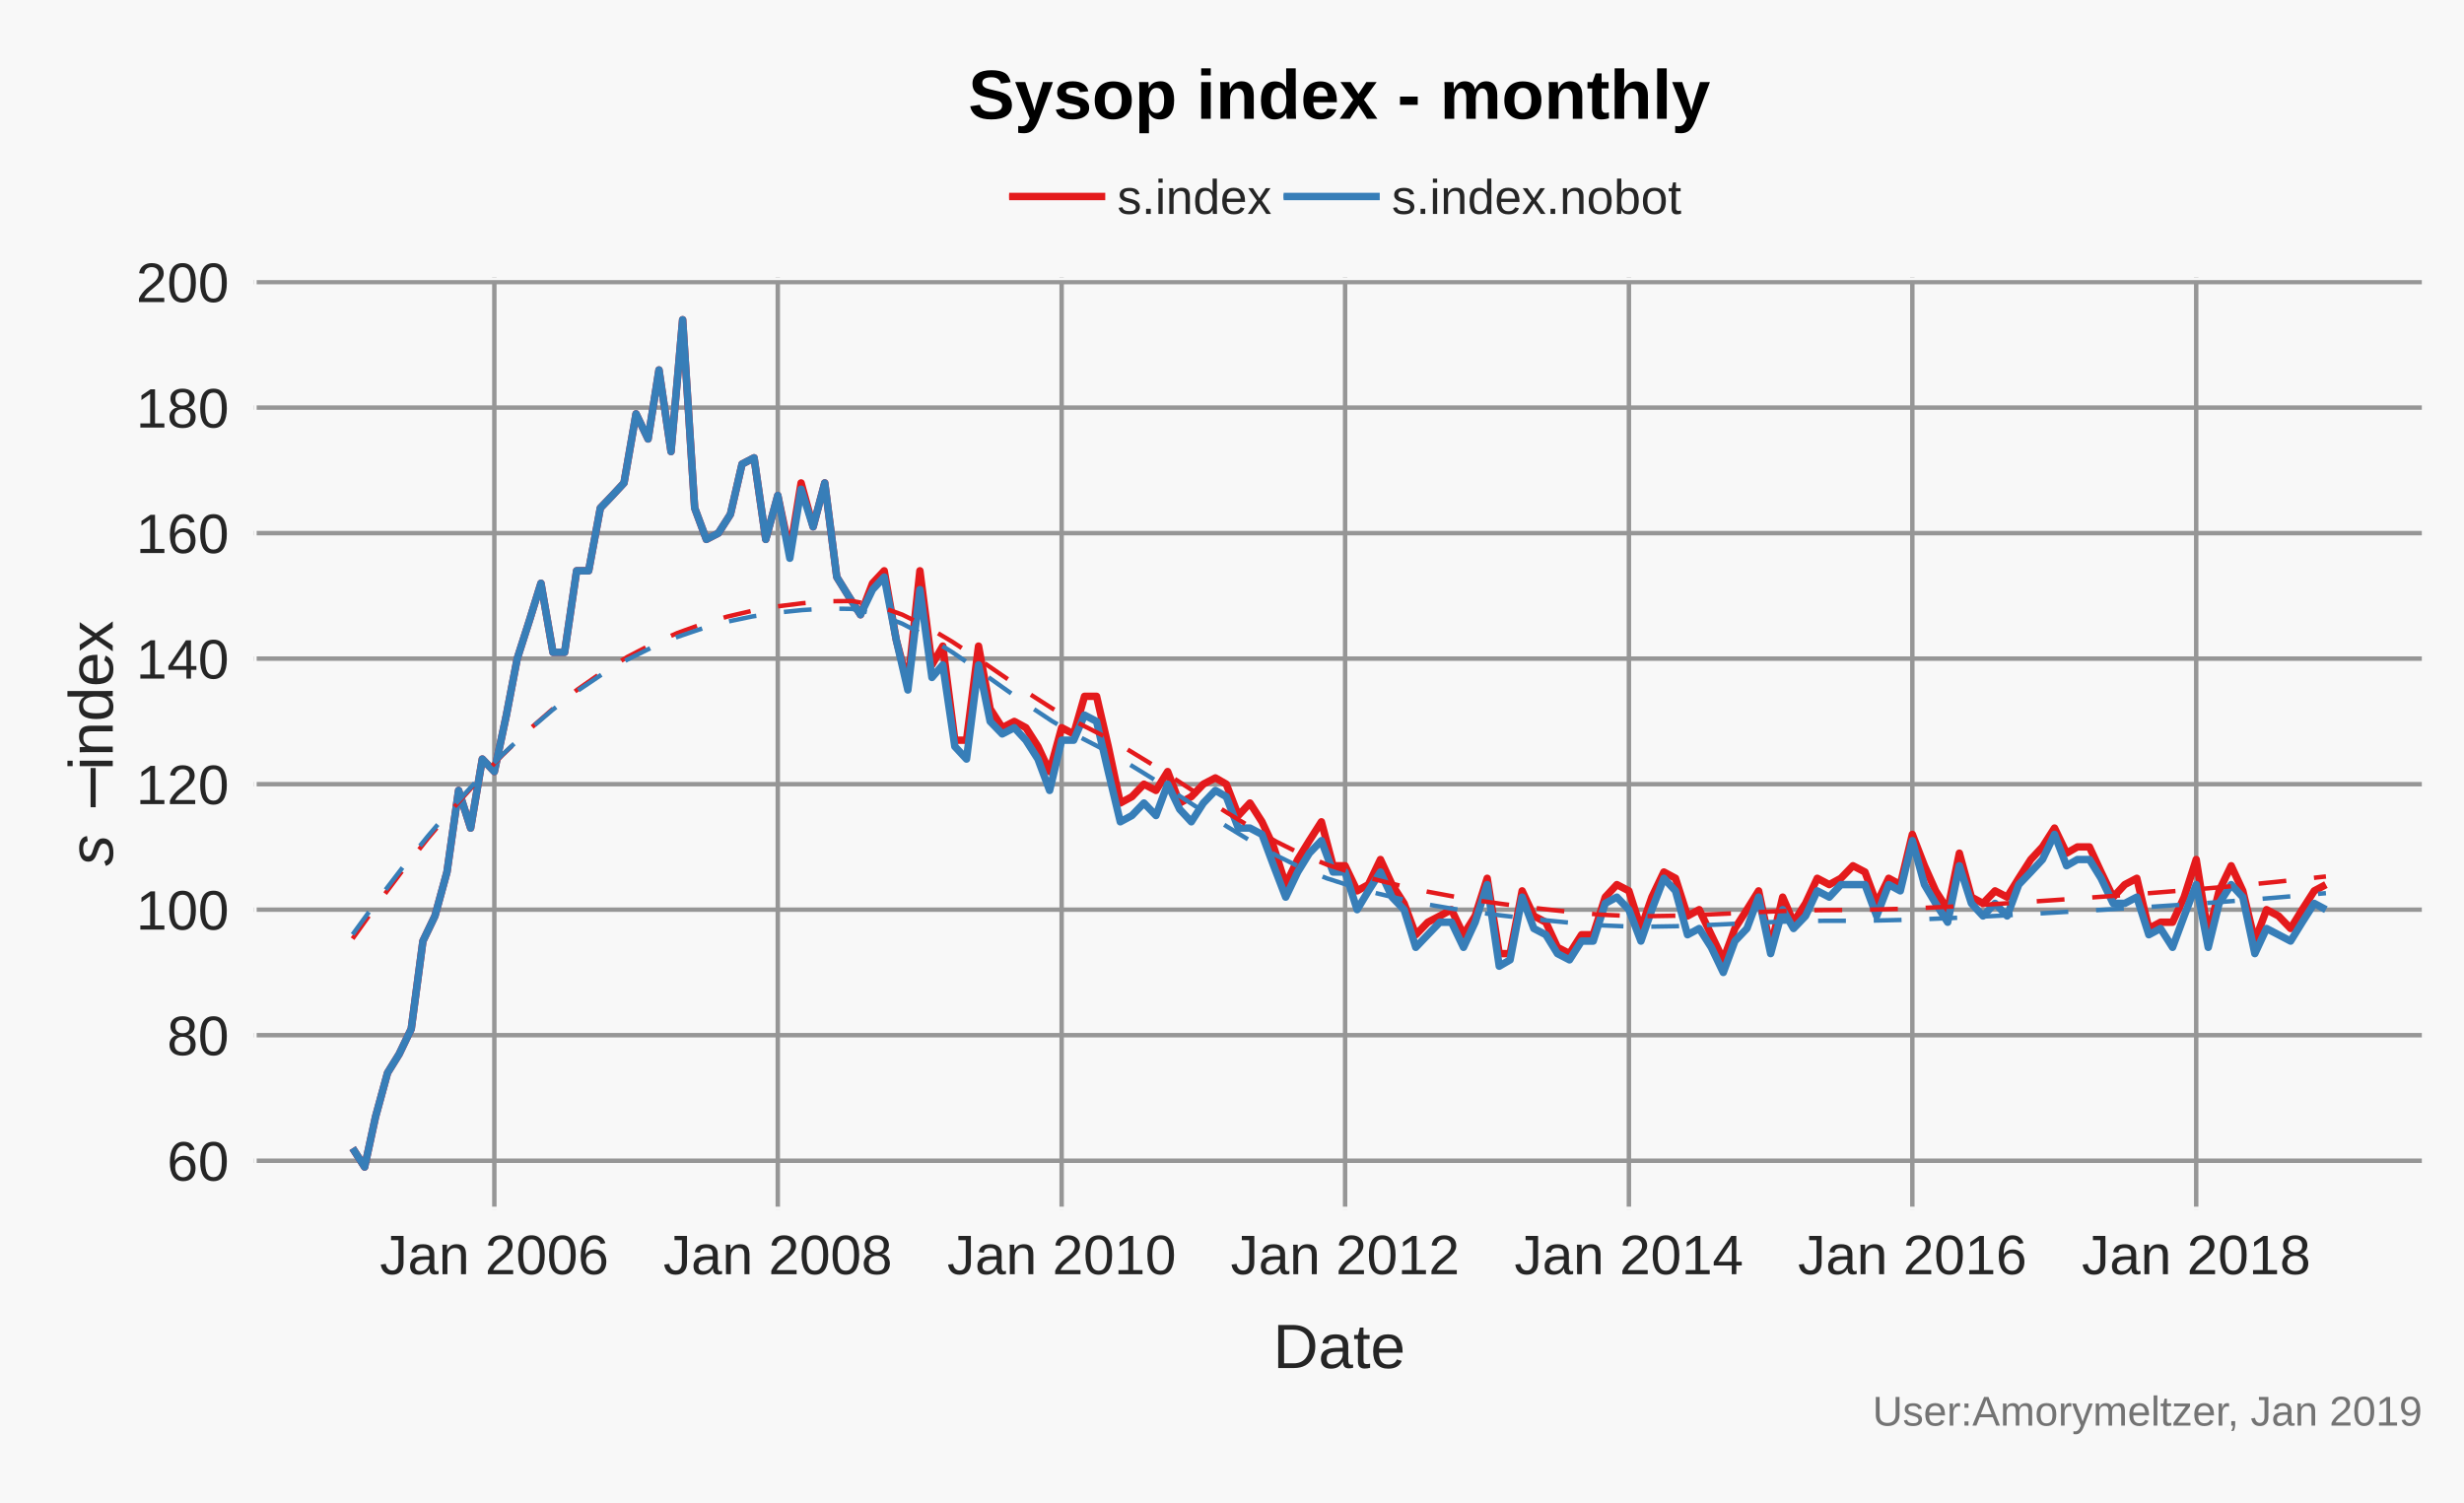
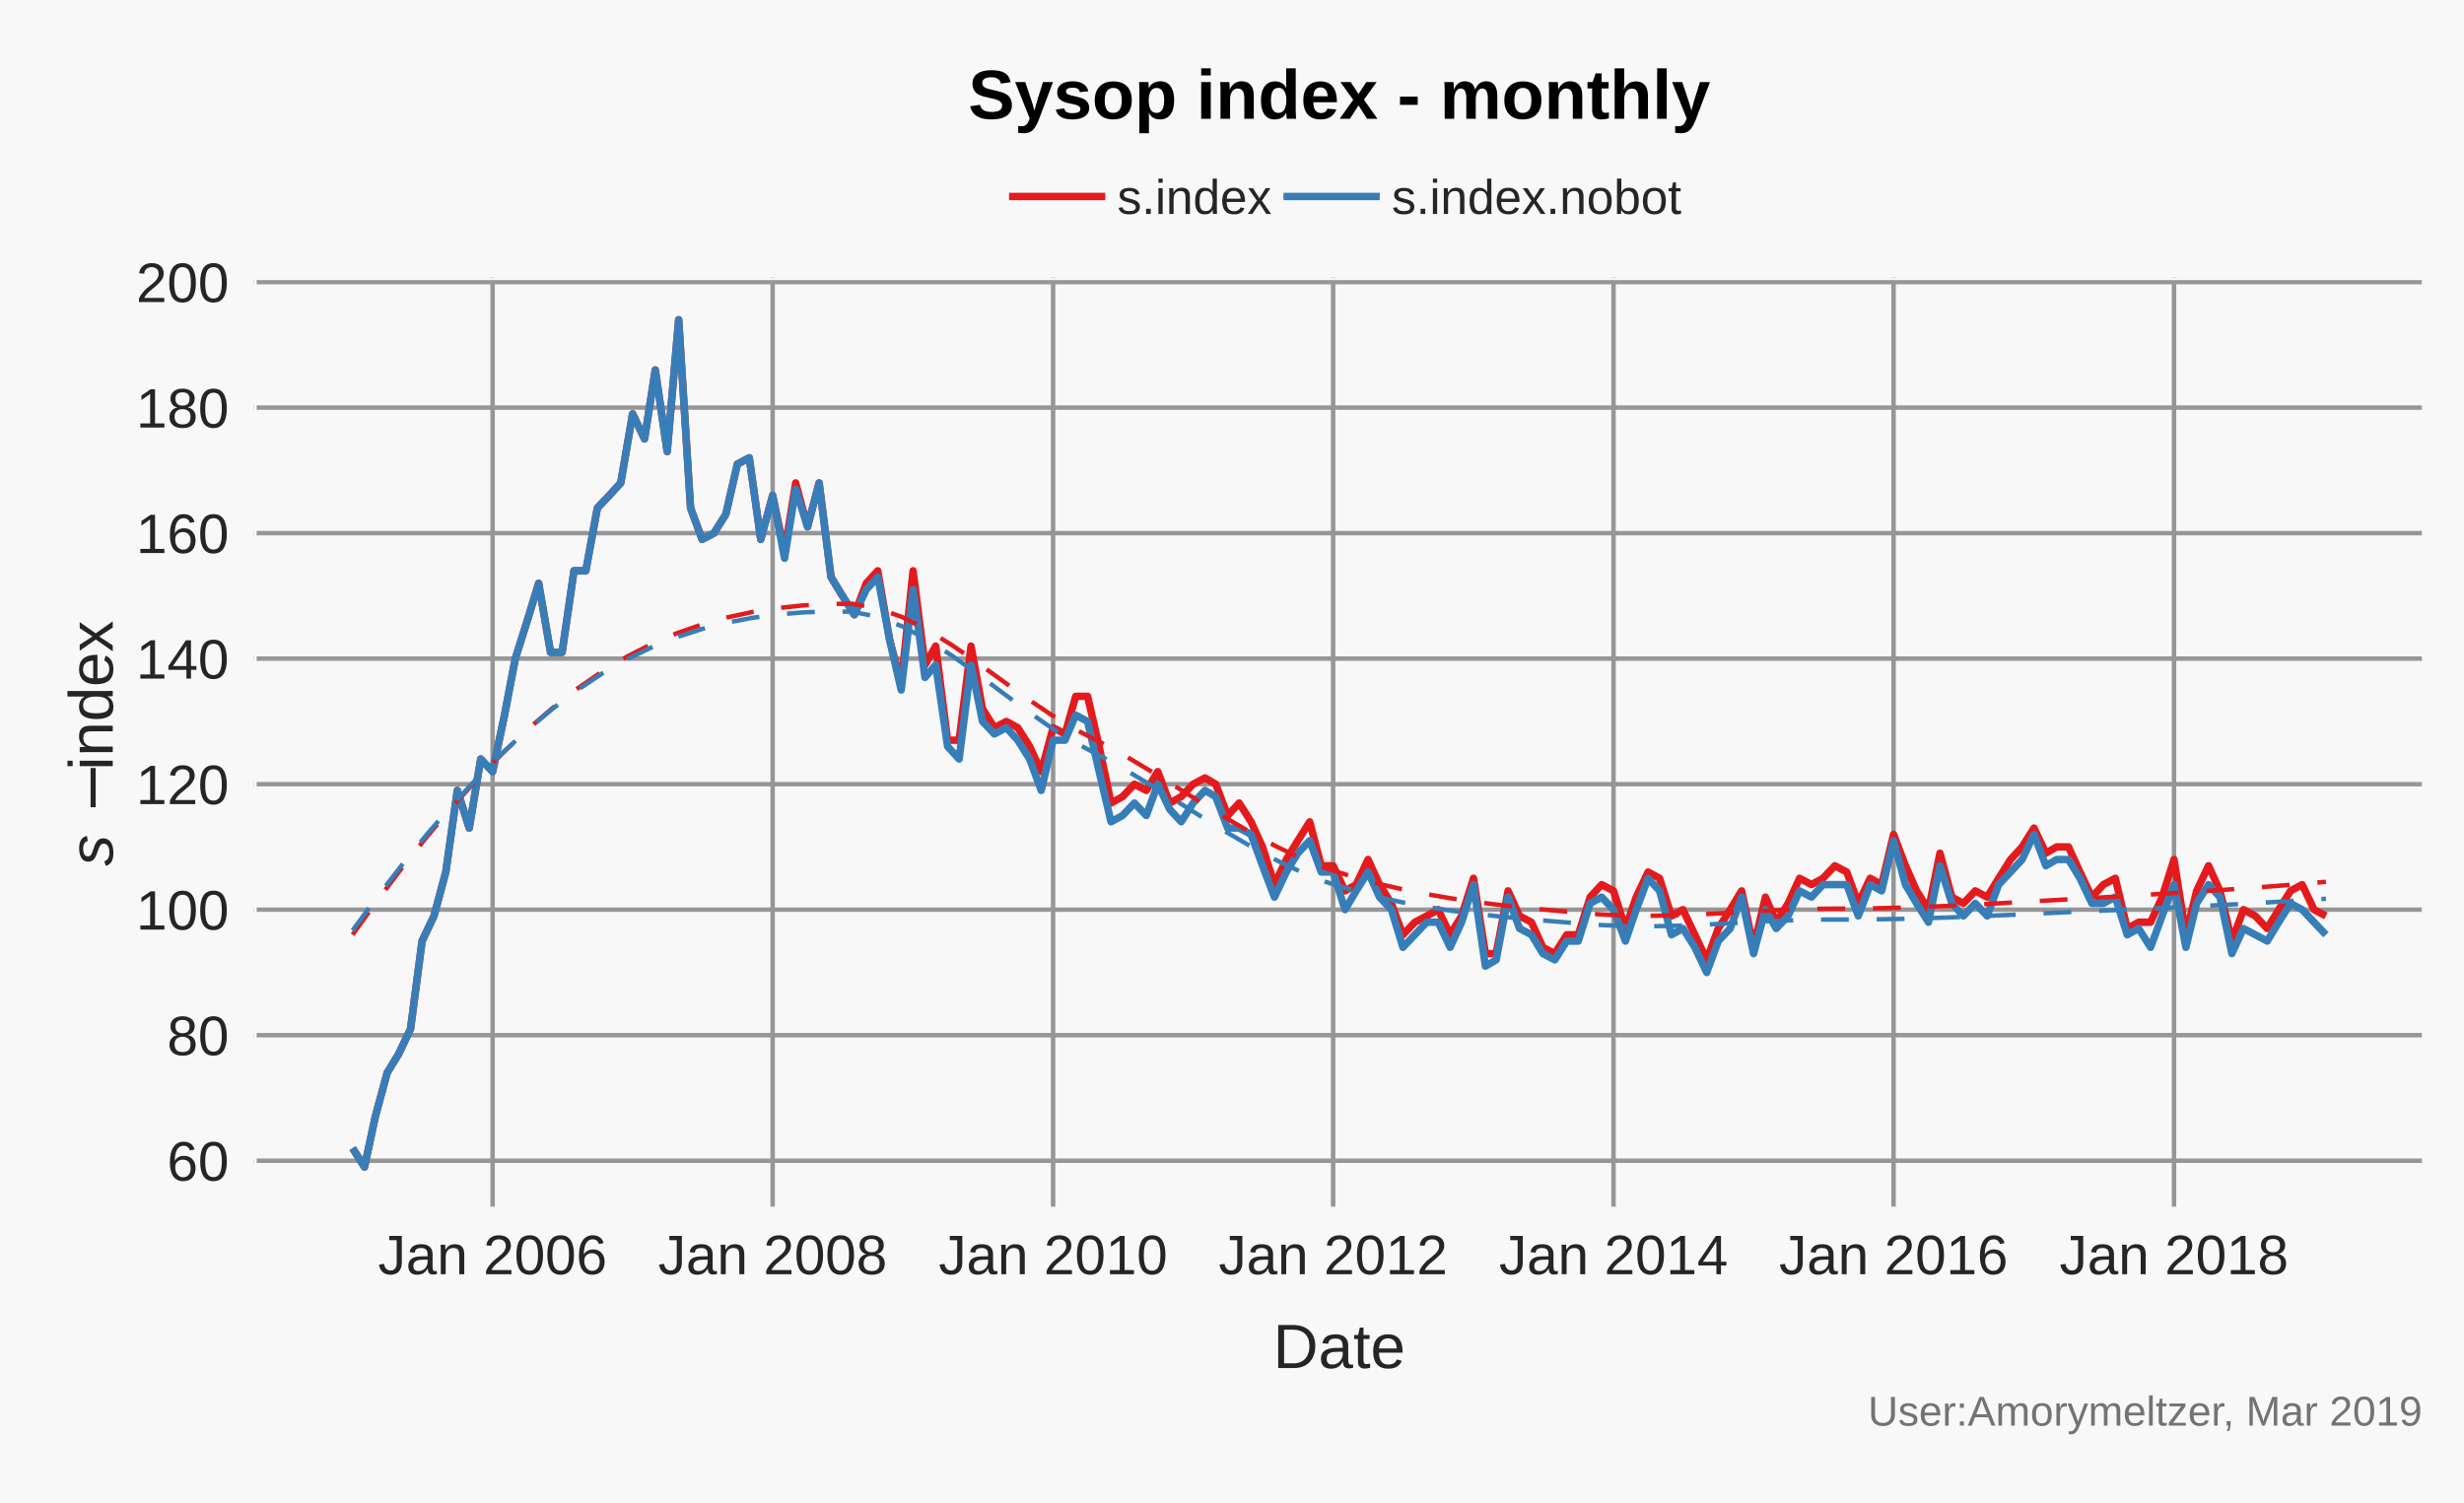
<svg xmlns="http://www.w3.org/2000/svg" viewBox="0 0 354.24 216.00">
  <defs>
    <style type="text/css">
    line, polyline, path, rect, circle {
      fill: none;
      stroke: #000000;
      stroke-linecap: round;
      stroke-linejoin: round;
      stroke-miterlimit: 10.00;
    }
  </style>
  </defs>
  <rect width="100%" height="100%" style="stroke: none; fill: #FFFFFF;" />
  <rect x="0.00" y="0.00" width="354.24" height="216.00" style="stroke-width: 0.78; stroke: #F8F8F8; fill: #F8F8F8;" />
  <defs>
    <clipPath id="cpMzYuNTA4OHwzNDguNTcxfDE3My44Njl8MzkuODc3Ng==">
      <rect x="36.51" y="39.88" width="312.06" height="133.99" />
    </clipPath>
  </defs>
  <rect x="36.51" y="39.88" width="312.06" height="133.99" style="stroke-width: 0.78; stroke: #F8F8F8; fill: #F8F8F8;" clip-path="url(#cpMzYuNTA4OHwzNDguNTcxfDE3My44Njl8MzkuODc3Ng==)" />
  <polyline points="36.51,166.88 348.57,166.88 " style="stroke-width: 0.64; stroke: #969696; stroke-linecap: butt;" clip-path="url(#cpMzYuNTA4OHwzNDguNTcxfDE3My44Njl8MzkuODc3Ng==)" />
  <polyline points="36.51,148.83 348.57,148.83 " style="stroke-width: 0.64; stroke: #969696; stroke-linecap: butt;" clip-path="url(#cpMzYuNTA4OHwzNDguNTcxfDE3My44Njl8MzkuODc3Ng==)" />
  <polyline points="36.51,130.78 348.57,130.78 " style="stroke-width: 0.64; stroke: #969696; stroke-linecap: butt;" clip-path="url(#cpMzYuNTA4OHwzNDguNTcxfDE3My44Njl8MzkuODc3Ng==)" />
  <polyline points="36.51,112.74 348.57,112.74 " style="stroke-width: 0.64; stroke: #969696; stroke-linecap: butt;" clip-path="url(#cpMzYuNTA4OHwzNDguNTcxfDE3My44Njl8MzkuODc3Ng==)" />
  <polyline points="36.51,94.69 348.57,94.69 " style="stroke-width: 0.64; stroke: #969696; stroke-linecap: butt;" clip-path="url(#cpMzYuNTA4OHwzNDguNTcxfDE3My44Njl8MzkuODc3Ng==)" />
  <polyline points="36.51,76.65 348.57,76.65 " style="stroke-width: 0.64; stroke: #969696; stroke-linecap: butt;" clip-path="url(#cpMzYuNTA4OHwzNDguNTcxfDE3My44Njl8MzkuODc3Ng==)" />
  <polyline points="36.51,58.60 348.57,58.60 " style="stroke-width: 0.64; stroke: #969696; stroke-linecap: butt;" clip-path="url(#cpMzYuNTA4OHwzNDguNTcxfDE3My44Njl8MzkuODc3Ng==)" />
  <polyline points="36.51,40.55 348.57,40.55 " style="stroke-width: 0.64; stroke: #969696; stroke-linecap: butt;" clip-path="url(#cpMzYuNTA4OHwzNDguNTcxfDE3My44Njl8MzkuODc3Ng==)" />
-   <polyline points="71.07,173.87 71.07,39.88 " style="stroke-width: 0.64; stroke: #969696; stroke-linecap: butt;" clip-path="url(#cpMzYuNTA4OHwzNDguNTcxfDE3My44Njl8MzkuODc3Ng==)" />
-   <polyline points="111.82,173.87 111.82,39.88 " style="stroke-width: 0.64; stroke: #969696; stroke-linecap: butt;" clip-path="url(#cpMzYuNTA4OHwzNDguNTcxfDE3My44Njl8MzkuODc3Ng==)" />
-   <polyline points="152.63,173.87 152.63,39.88 " style="stroke-width: 0.64; stroke: #969696; stroke-linecap: butt;" clip-path="url(#cpMzYuNTA4OHwzNDguNTcxfDE3My44Njl8MzkuODc3Ng==)" />
-   <polyline points="193.38,173.87 193.38,39.88 " style="stroke-width: 0.64; stroke: #969696; stroke-linecap: butt;" clip-path="url(#cpMzYuNTA4OHwzNDguNTcxfDE3My44Njl8MzkuODc3Ng==)" />
-   <polyline points="234.18,173.87 234.18,39.88 " style="stroke-width: 0.64; stroke: #969696; stroke-linecap: butt;" clip-path="url(#cpMzYuNTA4OHwzNDguNTcxfDE3My44Njl8MzkuODc3Ng==)" />
-   <polyline points="274.93,173.87 274.93,39.88 " style="stroke-width: 0.64; stroke: #969696; stroke-linecap: butt;" clip-path="url(#cpMzYuNTA4OHwzNDguNTcxfDE3My44Njl8MzkuODc3Ng==)" />
-   <polyline points="315.74,173.87 315.74,39.88 " style="stroke-width: 0.64; stroke: #969696; stroke-linecap: butt;" clip-path="url(#cpMzYuNTA4OHwzNDguNTcxfDE3My44Njl8MzkuODc3Ng==)" />
-   <polyline points="50.69,165.07 52.42,167.78 53.99,160.56 55.72,154.24 57.39,151.54 59.12,147.93 60.80,135.30 62.53,131.69 64.26,125.37 65.93,113.64 67.66,119.05 69.34,109.13 71.07,110.93 72.80,102.81 74.36,94.69 76.09,89.28 77.77,83.86 79.50,93.79 81.17,93.79 82.90,82.06 84.63,82.06 86.31,73.04 88.04,71.23 89.71,69.43 91.44,59.50 93.17,63.11 94.74,53.19 96.47,64.92 98.14,45.97 99.87,73.04 101.55,77.55 103.28,76.65 105.01,73.94 106.68,66.72 108.41,65.82 110.09,77.55 111.82,71.23 113.55,79.35 115.17,69.43 116.90,75.74 118.57,69.43 120.30,82.96 121.98,85.67 123.71,88.38 125.44,83.86 127.12,82.06 128.85,91.99 130.52,98.30 132.25,82.06 133.98,95.59 135.54,92.89 137.27,106.42 138.95,106.42 140.68,92.89 142.35,101.91 144.09,104.62 145.82,103.72 147.49,104.62 149.22,107.32 150.90,110.93 152.63,104.62 154.36,105.52 155.92,100.11 157.65,100.11 159.33,107.32 161.06,115.45 162.73,114.54 164.46,112.74 166.19,113.64 167.87,110.93 169.60,115.45 171.27,114.54 173.00,112.74 174.73,111.84 176.30,112.74 178.03,117.25 179.70,115.45 181.43,118.15 183.11,121.76 184.84,127.18 186.57,123.57 188.24,120.86 189.97,118.15 191.65,124.47 193.38,124.47 195.11,128.08 196.73,127.18 198.46,123.57 200.13,127.18 201.86,129.88 203.54,134.39 205.27,132.59 207.00,131.69 208.67,130.78 210.40,134.39 212.08,131.69 213.81,126.27 215.54,137.10 217.10,137.10 218.83,128.08 220.51,131.69 222.24,132.59 223.91,136.20 225.64,137.10 227.37,134.39 229.05,134.39 230.78,128.98 232.45,127.18 234.18,128.08 235.91,133.49 237.48,128.98 239.21,125.37 240.88,126.27 242.61,131.69 244.29,130.78 246.02,134.39 247.75,138.00 249.42,133.49 251.15,130.78 252.83,128.08 254.56,136.20 256.29,128.98 257.85,132.59 259.58,129.88 261.26,126.27 262.99,127.18 264.66,126.27 266.39,124.47 268.12,125.37 269.80,129.88 271.53,126.27 273.20,127.18 274.93,119.96 276.67,124.47 278.28,128.08 280.01,130.78 281.69,122.66 283.42,128.98 285.09,129.88 286.82,128.08 288.56,128.98 290.23,126.27 291.96,123.57 293.64,121.76 295.37,119.05 297.10,122.66 298.66,121.76 300.39,121.76 302.06,125.37 303.80,128.98 305.47,127.18 307.20,126.27 308.93,133.49 310.61,132.59 312.34,132.59 314.01,128.98 315.74,123.57 317.47,134.39 319.03,128.08 320.77,124.47 322.44,128.08 324.17,135.30 325.85,130.78 327.58,131.69 329.31,133.49 330.98,130.78 332.71,128.08 334.39,127.18 " style="stroke-width: 1.07; stroke: #E41A1C; stroke-linecap: butt;" clip-path="url(#cpMzYuNTA4OHwzNDguNTcxfDE3My44Njl8MzkuODc3Ng==)" />
-   <polyline points="50.69,165.07 52.42,167.78 53.99,160.56 55.72,154.24 57.39,151.54 59.12,147.93 60.80,135.30 62.53,131.69 64.26,125.37 65.93,113.64 67.66,119.05 69.34,109.13 71.07,110.93 72.80,102.81 74.36,94.69 76.09,89.28 77.77,83.86 79.50,93.79 81.17,93.79 82.90,82.06 84.63,82.06 86.31,73.04 88.04,71.23 89.71,69.43 91.44,59.50 93.17,63.11 94.74,53.19 96.47,64.92 98.14,45.97 99.87,73.04 101.55,77.55 103.28,76.65 105.01,73.94 106.68,66.72 108.41,65.82 110.09,77.55 111.82,71.23 113.55,80.26 115.17,70.33 116.90,75.74 118.57,69.43 120.30,82.96 121.98,85.67 123.71,88.38 125.44,84.77 127.12,82.96 128.85,91.99 130.52,99.20 132.25,84.77 133.98,97.40 135.54,95.59 137.27,107.32 138.95,109.13 140.68,95.59 142.35,103.72 144.09,105.52 145.82,104.62 147.49,106.42 149.22,109.13 150.90,113.64 152.63,106.42 154.36,106.42 155.92,102.81 157.65,103.72 159.33,110.93 161.06,118.15 162.73,117.25 164.46,115.45 166.19,117.25 167.87,112.74 169.60,116.35 171.27,118.15 173.00,115.45 174.73,113.64 176.30,114.54 178.03,119.05 179.70,119.05 181.43,119.96 183.11,124.47 184.84,128.98 186.57,125.37 188.24,122.66 189.97,120.86 191.65,125.37 193.38,125.37 195.11,130.78 196.73,128.08 198.46,125.37 200.13,128.98 201.86,130.78 203.54,136.20 205.27,134.39 207.00,132.59 208.67,132.59 210.40,136.20 212.08,132.59 213.81,127.18 215.54,138.91 217.10,138.00 218.83,128.98 220.51,133.49 222.24,134.39 223.91,137.10 225.64,138.00 227.37,135.30 229.05,135.30 230.78,129.88 232.45,128.98 234.18,130.78 235.91,135.30 237.48,130.78 239.21,126.27 240.88,128.08 242.61,134.39 244.29,133.49 246.02,136.20 247.75,139.81 249.42,135.30 251.15,133.49 252.83,128.98 254.56,137.10 256.29,130.78 257.85,133.49 259.58,131.69 261.26,128.08 262.99,128.98 264.66,127.18 266.39,127.18 268.12,127.18 269.80,131.69 271.53,127.18 273.20,128.08 274.93,120.86 276.67,127.18 278.28,129.88 280.01,132.59 281.69,124.47 283.42,129.88 285.09,131.69 286.82,129.88 288.56,131.69 290.23,127.18 291.96,125.37 293.64,123.57 295.37,119.96 297.10,124.47 298.66,123.57 300.39,123.57 302.06,126.27 303.80,129.88 305.47,129.88 307.20,128.98 308.93,134.39 310.61,133.49 312.34,136.20 314.01,131.69 315.74,127.18 317.47,136.20 319.03,129.88 320.77,127.18 322.44,128.98 324.17,137.10 325.85,133.49 327.58,134.39 329.31,135.30 330.98,132.59 332.71,129.88 334.39,130.78 " style="stroke-width: 1.07; stroke: #377EB8; stroke-linecap: butt;" clip-path="url(#cpMzYuNTA4OHwzNDguNTcxfDE3My44Njl8MzkuODc3Ng==)" />
-   <polyline points="50.69,134.96 54.28,129.93 57.88,125.14 61.47,120.59 65.06,116.31 68.65,112.29 72.24,108.56 75.83,105.11 79.42,101.97 83.01,99.14 86.60,96.63 90.19,94.45 93.79,92.59 97.38,91.01 100.97,89.71 104.56,88.65 108.15,87.81 111.74,87.18 115.33,86.73 118.92,86.44 122.51,86.41 126.11,87.08 129.70,88.36 133.29,90.12 136.88,92.25 140.47,94.61 144.06,97.08 147.65,99.53 151.24,101.83 154.83,103.86 158.42,105.68 162.02,107.70 165.61,109.89 169.20,112.19 172.79,114.52 176.38,116.82 179.97,119.01 183.56,121.04 187.15,122.82 190.74,124.30 194.34,125.47 197.93,126.49 201.52,127.39 205.11,128.17 208.70,128.84 212.29,129.44 215.88,129.95 219.47,130.41 223.06,130.82 226.65,131.20 230.25,131.51 233.84,131.67 237.43,131.71 241.02,131.65 244.61,131.52 248.20,131.36 251.79,131.18 255.38,131.02 258.97,130.89 262.57,130.84 266.16,130.83 269.75,130.76 273.34,130.66 276.93,130.51 280.52,130.34 284.11,130.14 287.70,129.92 291.29,129.68 294.88,129.44 298.48,129.19 302.07,128.93 305.66,128.67 309.25,128.39 312.84,128.10 316.43,127.80 320.02,127.49 323.61,127.15 327.20,126.79 330.80,126.41 334.39,126.01 " style="stroke-width: 0.64; stroke: #E41A1C; stroke-dasharray: 4.00,4.00; stroke-linecap: butt;" clip-path="url(#cpMzYuNTA4OHwzNDguNTcxfDE3My44Njl8MzkuODc3Ng==)" />
-   <polyline points="50.69,134.35 54.28,129.42 57.88,124.72 61.47,120.26 65.06,116.06 68.65,112.14 72.24,108.49 75.83,105.13 79.42,102.07 83.01,99.33 86.60,96.91 90.19,94.83 93.79,93.05 97.38,91.57 100.97,90.35 104.56,89.38 108.15,88.63 111.74,88.08 115.33,87.71 118.92,87.49 122.51,87.54 126.11,88.29 129.70,89.66 133.29,91.52 136.88,93.75 140.47,96.20 144.06,98.76 147.65,101.29 151.24,103.67 154.83,105.76 158.42,107.62 162.02,109.67 165.61,111.88 169.20,114.19 172.79,116.52 176.38,118.82 179.97,121.01 183.56,123.02 187.15,124.80 190.74,126.27 194.34,127.43 197.93,128.43 201.52,129.28 205.11,130.01 208.70,130.63 212.29,131.16 215.88,131.62 219.47,132.03 223.06,132.40 226.65,132.75 230.25,133.04 233.84,133.19 237.43,133.22 241.02,133.16 244.61,133.03 248.20,132.87 251.79,132.69 255.38,132.54 258.97,132.42 262.57,132.38 266.16,132.38 269.75,132.34 273.34,132.26 276.93,132.14 280.52,131.99 284.11,131.82 287.70,131.64 291.29,131.44 294.88,131.23 298.48,131.02 302.07,130.81 305.66,130.59 309.25,130.37 312.84,130.13 316.43,129.89 320.02,129.62 323.61,129.35 327.20,129.05 330.80,128.74 334.39,128.41 " style="stroke-width: 0.64; stroke: #377EB8; stroke-dasharray: 4.00,4.00; stroke-linecap: butt;" clip-path="url(#cpMzYuNTA4OHwzNDguNTcxfDE3My44Njl8MzkuODc3Ng==)" />
+   <polyline points="70.82,173.87 70.82,39.88 " style="stroke-width: 0.64; stroke: #969696; stroke-linecap: butt;" clip-path="url(#cpMzYuNTA4OHwzNDguNTcxfDE3My44Njl8MzkuODc3Ng==)" />
+   <polyline points="111.08,173.87 111.08,39.88 " style="stroke-width: 0.64; stroke: #969696; stroke-linecap: butt;" clip-path="url(#cpMzYuNTA4OHwzNDguNTcxfDE3My44Njl8MzkuODc3Ng==)" />
+   <polyline points="151.40,173.87 151.40,39.88 " style="stroke-width: 0.64; stroke: #969696; stroke-linecap: butt;" clip-path="url(#cpMzYuNTA4OHwzNDguNTcxfDE3My44Njl8MzkuODc3Ng==)" />
+   <polyline points="191.66,173.87 191.66,39.88 " style="stroke-width: 0.64; stroke: #969696; stroke-linecap: butt;" clip-path="url(#cpMzYuNTA4OHwzNDguNTcxfDE3My44Njl8MzkuODc3Ng==)" />
+   <polyline points="231.97,173.87 231.97,39.88 " style="stroke-width: 0.64; stroke: #969696; stroke-linecap: butt;" clip-path="url(#cpMzYuNTA4OHwzNDguNTcxfDE3My44Njl8MzkuODc3Ng==)" />
+   <polyline points="272.23,173.87 272.23,39.88 " style="stroke-width: 0.64; stroke: #969696; stroke-linecap: butt;" clip-path="url(#cpMzYuNTA4OHwzNDguNTcxfDE3My44Njl8MzkuODc3Ng==)" />
+   <polyline points="312.55,173.87 312.55,39.88 " style="stroke-width: 0.64; stroke: #969696; stroke-linecap: butt;" clip-path="url(#cpMzYuNTA4OHwzNDguNTcxfDE3My44Njl8MzkuODc3Ng==)" />
+   <polyline points="50.69,165.07 52.40,167.78 53.95,160.56 55.66,154.24 57.31,151.54 59.02,147.93 60.68,135.30 62.39,131.69 64.09,125.37 65.75,113.64 67.46,119.05 69.11,109.13 70.82,110.93 72.53,102.81 74.08,94.69 75.79,89.28 77.44,83.86 79.15,93.79 80.81,93.79 82.52,82.06 84.22,82.06 85.88,73.04 87.59,71.23 89.24,69.43 90.95,59.50 92.66,63.11 94.21,53.19 95.92,64.92 97.57,45.97 99.28,73.04 100.94,77.55 102.64,76.65 104.35,73.94 106.01,66.72 107.72,65.82 109.37,77.55 111.08,71.23 112.79,79.35 114.39,69.43 116.10,75.74 117.76,69.43 119.47,82.96 121.12,85.67 122.83,88.38 124.54,83.86 126.19,82.06 127.90,91.99 129.56,98.30 131.27,82.06 132.98,95.59 134.52,92.89 136.23,106.42 137.89,106.42 139.60,92.89 141.25,101.91 142.96,104.62 144.67,103.72 146.32,104.62 148.03,107.32 149.69,110.93 151.40,104.62 153.11,105.52 154.65,100.11 156.36,100.11 158.02,107.32 159.73,115.45 161.38,114.54 163.09,112.74 164.80,113.64 166.45,110.93 168.16,115.45 169.82,114.54 171.53,112.74 173.24,111.84 174.78,112.74 176.49,117.25 178.15,115.45 179.86,118.15 181.51,121.76 183.22,127.18 184.93,123.57 186.58,120.86 188.29,118.15 189.95,124.47 191.66,124.47 193.37,128.08 194.97,127.18 196.68,123.57 198.33,127.18 200.04,129.88 201.69,134.39 203.40,132.59 205.11,131.69 206.77,130.78 208.48,134.39 210.13,131.69 211.84,126.27 213.55,137.10 215.10,137.10 216.81,128.08 218.46,131.69 220.17,132.59 221.82,136.20 223.53,137.10 225.24,134.39 226.90,134.39 228.61,128.98 230.26,127.18 231.97,128.08 233.68,133.49 235.23,128.98 236.94,125.37 238.59,126.27 240.30,131.69 241.95,130.78 243.66,134.39 245.37,138.00 247.03,133.49 248.74,130.78 250.39,128.08 252.10,136.20 253.81,128.98 255.36,132.59 257.07,129.88 258.72,126.27 260.43,127.18 262.08,126.27 263.79,124.47 265.50,125.37 267.16,129.88 268.87,126.27 270.52,127.18 272.23,119.96 273.94,124.47 275.54,128.08 277.25,130.78 278.90,122.66 280.61,128.98 282.27,129.88 283.98,128.08 285.69,128.98 287.34,126.27 289.05,123.57 290.71,121.76 292.42,119.05 294.13,122.66 295.67,121.76 297.38,121.76 299.03,125.37 300.74,128.98 302.40,127.18 304.11,126.27 305.82,133.49 307.47,132.59 309.18,132.59 310.84,128.98 312.55,123.57 314.26,134.39 315.80,128.08 317.51,124.47 319.16,128.08 320.87,135.30 322.53,130.78 324.24,131.69 325.95,133.49 327.60,130.78 329.31,128.08 330.97,127.18 332.68,130.78 334.39,131.69 " style="stroke-width: 1.07; stroke: #E41A1C; stroke-linecap: butt;" clip-path="url(#cpMzYuNTA4OHwzNDguNTcxfDE3My44Njl8MzkuODc3Ng==)" />
+   <polyline points="50.69,165.07 52.40,167.78 53.95,160.56 55.66,154.24 57.31,151.54 59.02,147.93 60.68,135.30 62.39,131.69 64.09,125.37 65.75,113.64 67.46,119.05 69.11,109.13 70.82,110.93 72.53,102.81 74.08,94.69 75.79,89.28 77.44,83.86 79.15,93.79 80.81,93.79 82.52,82.06 84.22,82.06 85.88,73.04 87.59,71.23 89.24,69.43 90.95,59.50 92.66,63.11 94.21,53.19 95.92,64.92 97.57,45.97 99.28,73.04 100.94,77.55 102.64,76.65 104.35,73.94 106.01,66.72 107.72,65.82 109.37,77.55 111.08,71.23 112.79,80.26 114.39,70.33 116.10,75.74 117.76,69.43 119.47,82.96 121.12,85.67 122.83,88.38 124.54,84.77 126.19,82.96 127.90,91.99 129.56,99.20 131.27,84.77 132.98,97.40 134.52,95.59 136.23,107.32 137.89,109.13 139.60,95.59 141.25,103.72 142.96,105.52 144.67,104.62 146.32,106.42 148.03,109.13 149.69,113.64 151.40,106.42 153.11,106.42 154.65,102.81 156.36,103.72 158.02,110.93 159.73,118.15 161.38,117.25 163.09,115.45 164.80,117.25 166.45,112.74 168.16,116.35 169.82,118.15 171.53,115.45 173.24,113.64 174.78,114.54 176.49,119.05 178.15,119.05 179.86,119.96 181.51,124.47 183.22,128.98 184.93,125.37 186.58,122.66 188.29,120.86 189.95,125.37 191.66,125.37 193.37,130.78 194.97,128.08 196.68,125.37 198.33,128.98 200.04,130.78 201.69,136.20 203.40,134.39 205.11,132.59 206.77,132.59 208.48,136.20 210.13,132.59 211.84,127.18 213.55,138.91 215.10,138.00 216.81,128.98 218.46,133.49 220.17,134.39 221.82,137.10 223.53,138.00 225.24,135.30 226.90,135.30 228.61,129.88 230.26,128.98 231.97,130.78 233.68,135.30 235.23,130.78 236.94,126.27 238.59,128.08 240.30,134.39 241.95,133.49 243.66,136.20 245.37,139.81 247.03,135.30 248.74,133.49 250.39,128.98 252.10,137.10 253.81,130.78 255.36,133.49 257.07,131.69 258.72,128.08 260.43,128.98 262.08,127.18 263.79,127.18 265.50,127.18 267.16,131.69 268.87,127.18 270.52,128.08 272.23,120.86 273.94,127.18 275.54,129.88 277.25,132.59 278.90,124.47 280.61,129.88 282.27,131.69 283.98,129.88 285.69,131.69 287.34,127.18 289.05,125.37 290.71,123.57 292.42,119.96 294.13,124.47 295.67,123.57 297.38,123.57 299.03,126.27 300.74,129.88 302.40,129.88 304.11,128.98 305.82,134.39 307.47,133.49 309.18,136.20 310.84,131.69 312.55,127.18 314.26,136.20 315.80,129.88 317.51,127.18 319.16,128.98 320.87,137.10 322.53,133.49 324.24,134.39 325.95,135.30 327.60,132.59 329.31,129.88 330.97,130.78 332.68,132.59 334.39,134.39 " style="stroke-width: 1.07; stroke: #377EB8; stroke-linecap: butt;" clip-path="url(#cpMzYuNTA4OHwzNDguNTcxfDE3My44Njl8MzkuODc3Ng==)" />
+   <polyline points="50.69,134.38 54.28,129.40 57.88,124.66 61.47,120.17 65.06,115.94 68.65,111.98 72.24,108.30 75.83,104.90 79.42,101.80 83.01,99.00 86.60,96.52 90.19,94.37 93.79,92.54 97.38,91.01 100.97,89.76 104.56,88.76 108.15,87.99 111.74,87.43 115.33,87.05 118.92,86.83 122.51,86.80 126.11,87.43 129.70,88.72 133.29,90.55 136.88,92.76 140.47,95.24 144.06,97.83 147.65,100.41 151.24,102.84 154.83,104.99 158.42,106.83 162.02,108.82 165.61,110.97 169.20,113.20 172.79,115.45 176.38,117.67 179.97,119.78 183.56,121.73 187.15,123.45 190.74,124.87 194.34,126.01 197.93,126.99 201.52,127.83 205.11,128.55 208.70,129.17 212.29,129.69 215.88,130.14 219.47,130.53 223.06,130.87 226.65,131.19 230.25,131.48 233.84,131.64 237.43,131.66 241.02,131.59 244.61,131.45 248.20,131.26 251.79,131.06 255.38,130.87 258.97,130.72 262.57,130.64 266.16,130.63 269.75,130.58 273.34,130.49 276.93,130.37 280.52,130.22 284.11,130.04 287.70,129.85 291.29,129.65 294.88,129.44 298.48,129.23 302.07,129.03 305.66,128.82 309.25,128.60 312.84,128.38 316.43,128.15 320.02,127.91 323.61,127.65 327.20,127.38 330.80,127.09 334.39,126.78 " style="stroke-width: 0.64; stroke: #E41A1C; stroke-dasharray: 4.00,4.00; stroke-linecap: butt;" clip-path="url(#cpMzYuNTA4OHwzNDguNTcxfDE3My44Njl8MzkuODc3Ng==)" />
+   <polyline points="50.69,133.77 54.28,128.88 57.88,124.24 61.47,119.84 65.06,115.70 68.65,111.83 72.24,108.24 75.83,104.93 79.42,101.92 83.01,99.21 86.60,96.81 90.19,94.75 93.79,93.02 97.38,91.58 100.97,90.42 104.56,89.51 108.15,88.83 111.74,88.35 115.33,88.05 118.92,87.91 122.51,87.95 126.11,88.66 129.70,90.05 133.29,91.96 136.88,94.28 140.47,96.85 144.06,99.54 147.65,102.20 151.24,104.70 154.83,106.91 158.42,108.80 162.02,110.82 165.61,112.97 169.20,115.21 172.79,117.46 176.38,119.67 179.97,121.77 183.56,123.70 187.15,125.41 190.74,126.83 194.34,127.95 197.93,128.91 201.52,129.71 205.11,130.38 208.70,130.94 212.29,131.40 215.88,131.79 219.47,132.13 223.06,132.44 226.65,132.73 230.25,133.00 233.84,133.15 237.43,133.17 241.02,133.10 244.61,132.95 248.20,132.77 251.79,132.57 255.38,132.40 258.97,132.26 262.57,132.20 266.16,132.20 269.75,132.17 273.34,132.11 276.93,132.01 280.52,131.89 284.11,131.75 287.70,131.59 291.29,131.43 294.88,131.26 298.48,131.09 302.07,130.93 305.66,130.77 309.25,130.61 312.84,130.44 316.43,130.26 320.02,130.08 323.61,129.88 327.20,129.67 330.80,129.45 334.39,129.21 " style="stroke-width: 0.64; stroke: #377EB8; stroke-dasharray: 4.00,4.00; stroke-linecap: butt;" clip-path="url(#cpMzYuNTA4OHwzNDguNTcxfDE3My44Njl8MzkuODc3Ng==)" />
  <rect x="36.51" y="39.88" width="312.06" height="133.99" style="stroke-width: 0.78; stroke: #F8F8F8;" clip-path="url(#cpMzYuNTA4OHwzNDguNTcxfDE3My44Njl8MzkuODc3Ng==)" />
  <defs>
    <clipPath id="cpMHwzNTQuMjR8MjE2fDA=">
      <rect x="0.00" y="0.00" width="354.24" height="216.00" />
    </clipPath>
  </defs>
  <g clip-path="url(#cpMHwzNTQuMjR8MjE2fDA=)">
    <text x="24.02" y="169.74" style="font-size: 8.00px; fill: #252525; font-family: Arial;" textLength="8.90px" lengthAdjust="spacingAndGlyphs">60</text>
  </g>
  <g clip-path="url(#cpMHwzNTQuMjR8MjE2fDA=)">
    <text x="24.02" y="151.70" style="font-size: 8.00px; fill: #252525; font-family: Arial;" textLength="8.90px" lengthAdjust="spacingAndGlyphs">80</text>
  </g>
  <g clip-path="url(#cpMHwzNTQuMjR8MjE2fDA=)">
    <text x="19.57" y="133.65" style="font-size: 8.00px; fill: #252525; font-family: Arial;" textLength="13.35px" lengthAdjust="spacingAndGlyphs">100</text>
  </g>
  <g clip-path="url(#cpMHwzNTQuMjR8MjE2fDA=)">
    <text x="19.57" y="115.61" style="font-size: 8.00px; fill: #252525; font-family: Arial;" textLength="13.35px" lengthAdjust="spacingAndGlyphs">120</text>
  </g>
  <g clip-path="url(#cpMHwzNTQuMjR8MjE2fDA=)">
    <text x="19.57" y="97.56" style="font-size: 8.00px; fill: #252525; font-family: Arial;" textLength="13.35px" lengthAdjust="spacingAndGlyphs">140</text>
  </g>
  <g clip-path="url(#cpMHwzNTQuMjR8MjE2fDA=)">
    <text x="19.57" y="79.51" style="font-size: 8.00px; fill: #252525; font-family: Arial;" textLength="13.35px" lengthAdjust="spacingAndGlyphs">160</text>
  </g>
  <g clip-path="url(#cpMHwzNTQuMjR8MjE2fDA=)">
    <text x="19.57" y="61.47" style="font-size: 8.00px; fill: #252525; font-family: Arial;" textLength="13.35px" lengthAdjust="spacingAndGlyphs">180</text>
  </g>
  <g clip-path="url(#cpMHwzNTQuMjR8MjE2fDA=)">
    <text x="19.57" y="43.42" style="font-size: 8.00px; fill: #252525; font-family: Arial;" textLength="13.35px" lengthAdjust="spacingAndGlyphs">200</text>
  </g>
  <g clip-path="url(#cpMHwzNTQuMjR8MjE2fDA=)">
-     <text x="54.61" y="183.19" style="font-size: 8.00px; fill: #252525; font-family: Arial;" textLength="32.92px" lengthAdjust="spacingAndGlyphs">Jan 2006</text>
+     <text x="54.36" y="183.19" style="font-size: 8.00px; fill: #252525; font-family: Arial;" textLength="32.92px" lengthAdjust="spacingAndGlyphs">Jan 2006</text>
  </g>
  <g clip-path="url(#cpMHwzNTQuMjR8MjE2fDA=)">
-     <text x="95.36" y="183.19" style="font-size: 8.00px; fill: #252525; font-family: Arial;" textLength="32.92px" lengthAdjust="spacingAndGlyphs">Jan 2008</text>
+     <text x="94.62" y="183.19" style="font-size: 8.00px; fill: #252525; font-family: Arial;" textLength="32.92px" lengthAdjust="spacingAndGlyphs">Jan 2008</text>
  </g>
  <g clip-path="url(#cpMHwzNTQuMjR8MjE2fDA=)">
-     <text x="136.17" y="183.19" style="font-size: 8.00px; fill: #252525; font-family: Arial;" textLength="32.92px" lengthAdjust="spacingAndGlyphs">Jan 2010</text>
+     <text x="134.94" y="183.19" style="font-size: 8.00px; fill: #252525; font-family: Arial;" textLength="32.92px" lengthAdjust="spacingAndGlyphs">Jan 2010</text>
  </g>
  <g clip-path="url(#cpMHwzNTQuMjR8MjE2fDA=)">
-     <text x="176.92" y="183.19" style="font-size: 8.00px; fill: #252525; font-family: Arial;" textLength="32.92px" lengthAdjust="spacingAndGlyphs">Jan 2012</text>
+     <text x="175.20" y="183.19" style="font-size: 8.00px; fill: #252525; font-family: Arial;" textLength="32.92px" lengthAdjust="spacingAndGlyphs">Jan 2012</text>
  </g>
  <g clip-path="url(#cpMHwzNTQuMjR8MjE2fDA=)">
-     <text x="217.72" y="183.19" style="font-size: 8.00px; fill: #252525; font-family: Arial;" textLength="32.92px" lengthAdjust="spacingAndGlyphs">Jan 2014</text>
+     <text x="215.51" y="183.19" style="font-size: 8.00px; fill: #252525; font-family: Arial;" textLength="32.92px" lengthAdjust="spacingAndGlyphs">Jan 2014</text>
  </g>
  <g clip-path="url(#cpMHwzNTQuMjR8MjE2fDA=)">
-     <text x="258.48" y="183.19" style="font-size: 8.00px; fill: #252525; font-family: Arial;" textLength="32.92px" lengthAdjust="spacingAndGlyphs">Jan 2016</text>
+     <text x="255.77" y="183.19" style="font-size: 8.00px; fill: #252525; font-family: Arial;" textLength="32.92px" lengthAdjust="spacingAndGlyphs">Jan 2016</text>
  </g>
  <g clip-path="url(#cpMHwzNTQuMjR8MjE2fDA=)">
-     <text x="299.28" y="183.19" style="font-size: 8.00px; fill: #252525; font-family: Arial;" textLength="32.92px" lengthAdjust="spacingAndGlyphs">Jan 2018</text>
+     <text x="296.09" y="183.19" style="font-size: 8.00px; fill: #252525; font-family: Arial;" textLength="32.92px" lengthAdjust="spacingAndGlyphs">Jan 2018</text>
  </g>
  <g clip-path="url(#cpMHwzNTQuMjR8MjE2fDA=)">
    <text x="183.03" y="196.68" style="font-size: 9.00px; fill: #252525; font-family: Arial;" textLength="19.01px" lengthAdjust="spacingAndGlyphs">Date</text>
  </g>
  <g clip-path="url(#cpMHwzNTQuMjR8MjE2fDA=)">
    <text transform="translate(16.21,124.51) rotate(-90)" style="font-size: 9.00px; font-style: italic; fill: #252525; font-family: Arial;" textLength="4.50px" lengthAdjust="spacingAndGlyphs">s</text>
  </g>
  <g clip-path="url(#cpMHwzNTQuMjR8MjE2fDA=)">
    <text transform="translate(16.21,120.01) rotate(-90)" style="font-size: 9.00px; fill: #252525; font-family: Symbol;" textLength="3.00px" lengthAdjust="spacingAndGlyphs"> </text>
  </g>
  <g clip-path="url(#cpMHwzNTQuMjR8MjE2fDA=)">
    <text transform="translate(16.21,117.01) rotate(-90)" style="font-size: 9.00px; fill: #252525; font-family: Symbol;" textLength="5.00px" lengthAdjust="spacingAndGlyphs">−</text>
  </g>
  <g clip-path="url(#cpMHwzNTQuMjR8MjE2fDA=)">
    <text transform="translate(16.21,110.76) rotate(-90)" style="font-size: 9.00px; fill: #252525; font-family: Arial;" textLength="2.00px" lengthAdjust="spacingAndGlyphs">i</text>
  </g>
  <g clip-path="url(#cpMHwzNTQuMjR8MjE2fDA=)">
    <text transform="translate(16.21,108.76) rotate(-90)" style="font-size: 9.00px; fill: #252525; font-family: Arial;" textLength="5.01px" lengthAdjust="spacingAndGlyphs">n</text>
  </g>
  <g clip-path="url(#cpMHwzNTQuMjR8MjE2fDA=)">
    <text transform="translate(16.21,103.75) rotate(-90)" style="font-size: 9.00px; fill: #252525; font-family: Arial;" textLength="5.01px" lengthAdjust="spacingAndGlyphs">d</text>
  </g>
  <g clip-path="url(#cpMHwzNTQuMjR8MjE2fDA=)">
    <text transform="translate(16.21,98.75) rotate(-90)" style="font-size: 9.00px; fill: #252525; font-family: Arial;" textLength="5.01px" lengthAdjust="spacingAndGlyphs">e</text>
  </g>
  <g clip-path="url(#cpMHwzNTQuMjR8MjE2fDA=)">
    <text transform="translate(16.21,93.74) rotate(-90)" style="font-size: 9.00px; fill: #252525; font-family: Arial;" textLength="4.50px" lengthAdjust="spacingAndGlyphs">x</text>
  </g>
  <rect x="143.35" y="24.59" width="98.38" height="7.32" style="stroke-width: 0.78; stroke: none; fill: #F8F8F8;" clip-path="url(#cpMHwzNTQuMjR8MjE2fDA=)" />
  <rect x="143.35" y="19.61" width="17.28" height="17.28" style="stroke-width: 0.78; stroke: none; fill: #F8F8F8;" clip-path="url(#cpMHwzNTQuMjR8MjE2fDA=)" />
  <line x1="145.08" y1="28.25" x2="158.90" y2="28.25" style="stroke-width: 1.07; stroke: #E41A1C; stroke-linecap: butt;" clip-path="url(#cpMHwzNTQuMjR8MjE2fDA=)" />
  <line x1="145.08" y1="28.25" x2="158.90" y2="28.25" style="stroke-width: 0.64; stroke: #E41A1C; stroke-dasharray: 4.00,4.00; stroke-linecap: butt;" clip-path="url(#cpMHwzNTQuMjR8MjE2fDA=)" />
  <rect x="182.81" y="19.61" width="17.28" height="17.28" style="stroke-width: 0.78; stroke: none; fill: #F8F8F8;" clip-path="url(#cpMHwzNTQuMjR8MjE2fDA=)" />
  <line x1="184.54" y1="28.25" x2="198.36" y2="28.25" style="stroke-width: 1.07; stroke: #377EB8; stroke-linecap: butt;" clip-path="url(#cpMHwzNTQuMjR8MjE2fDA=)" />
  <line x1="184.54" y1="28.25" x2="198.36" y2="28.25" style="stroke-width: 0.64; stroke: #377EB8; stroke-dasharray: 4.00,4.00; stroke-linecap: butt;" clip-path="url(#cpMHwzNTQuMjR8MjE2fDA=)" />
  <g clip-path="url(#cpMHwzNTQuMjR8MjE2fDA=)">
    <text x="160.63" y="30.76" style="font-size: 7.00px; fill: #252525; font-family: Arial;" textLength="22.18px" lengthAdjust="spacingAndGlyphs">s.index</text>
  </g>
  <g clip-path="url(#cpMHwzNTQuMjR8MjE2fDA=)">
    <text x="200.09" y="30.76" style="font-size: 7.00px; fill: #252525; font-family: Arial;" textLength="41.64px" lengthAdjust="spacingAndGlyphs">s.index.nobot</text>
  </g>
  <g clip-path="url(#cpMHwzNTQuMjR8MjE2fDA=)">
    <text x="139.20" y="17.08" style="font-size: 10.00px; font-weight: bold; font-family: Arial;" textLength="106.68px" lengthAdjust="spacingAndGlyphs">Sysop index - monthly</text>
  </g>
  <g clip-path="url(#cpMHwzNTQuMjR8MjE2fDA=)">
-     <text x="269.21" y="204.96" style="font-size: 6.00px; fill: #737373; font-family: Arial;" textLength="79.36px" lengthAdjust="spacingAndGlyphs">User:Amorymeltzer, Jan 2019</text>
+     <text x="268.55" y="204.96" style="font-size: 6.00px; fill: #737373; font-family: Arial;" textLength="80.02px" lengthAdjust="spacingAndGlyphs">User:Amorymeltzer, Mar 2019</text>
  </g>
</svg>
